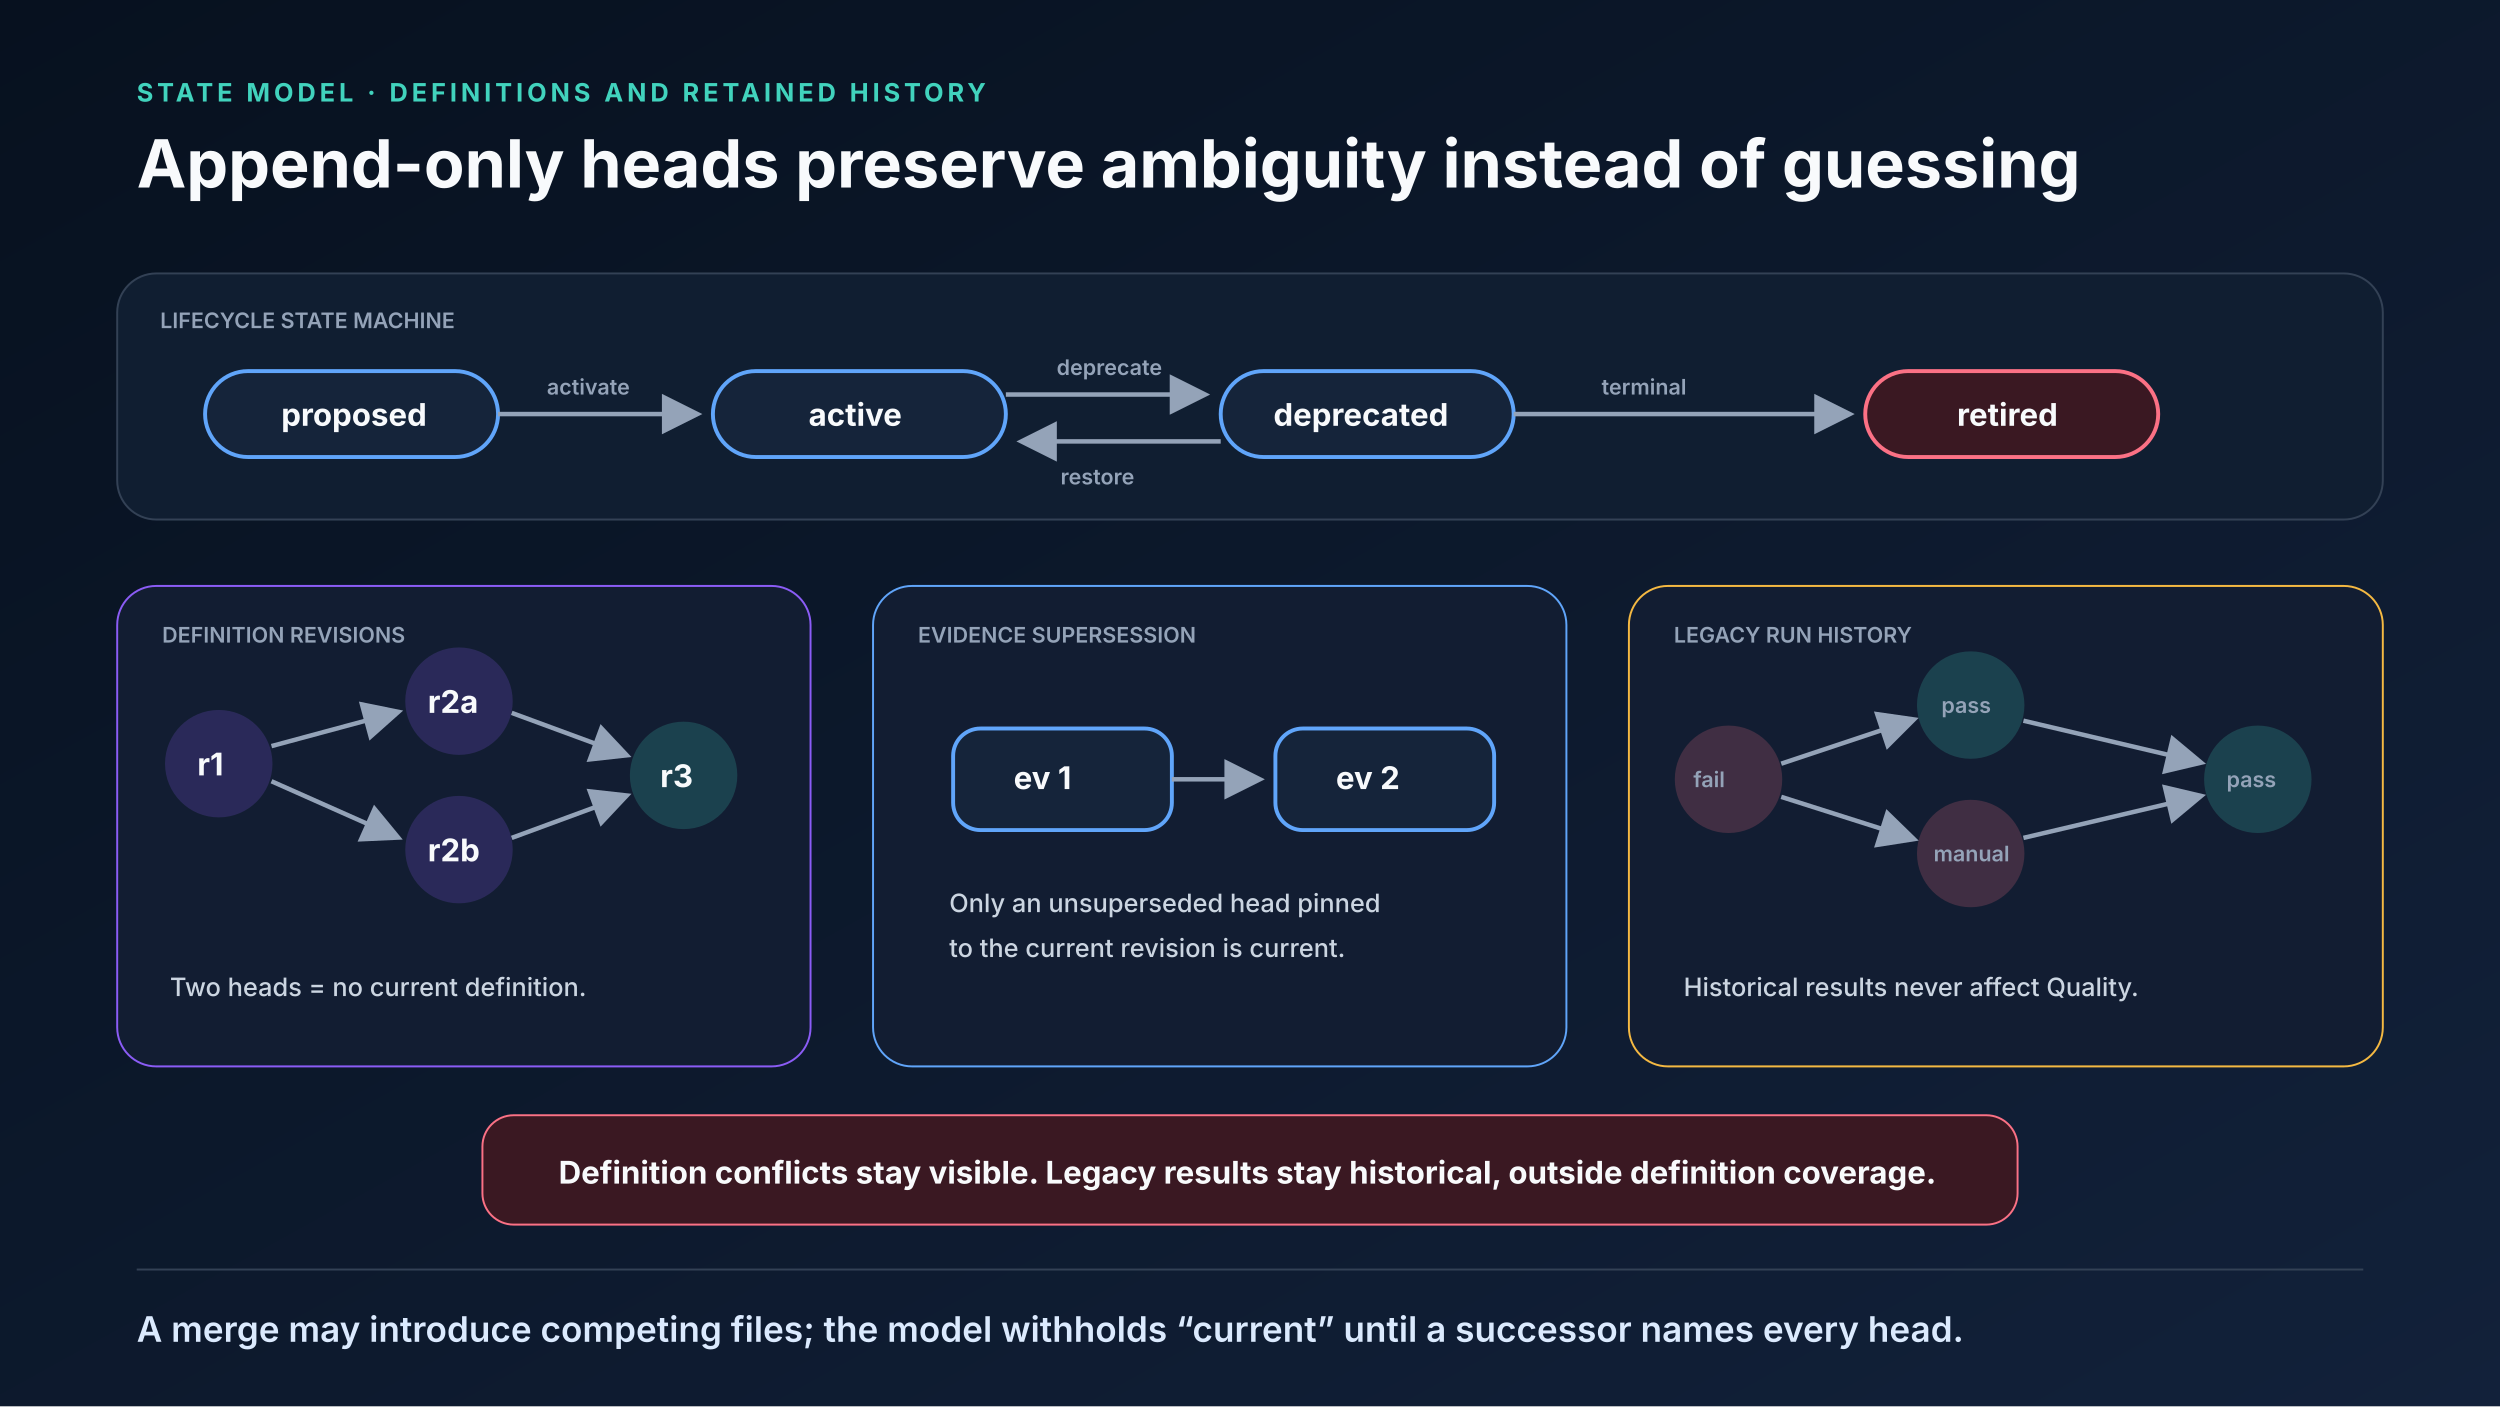
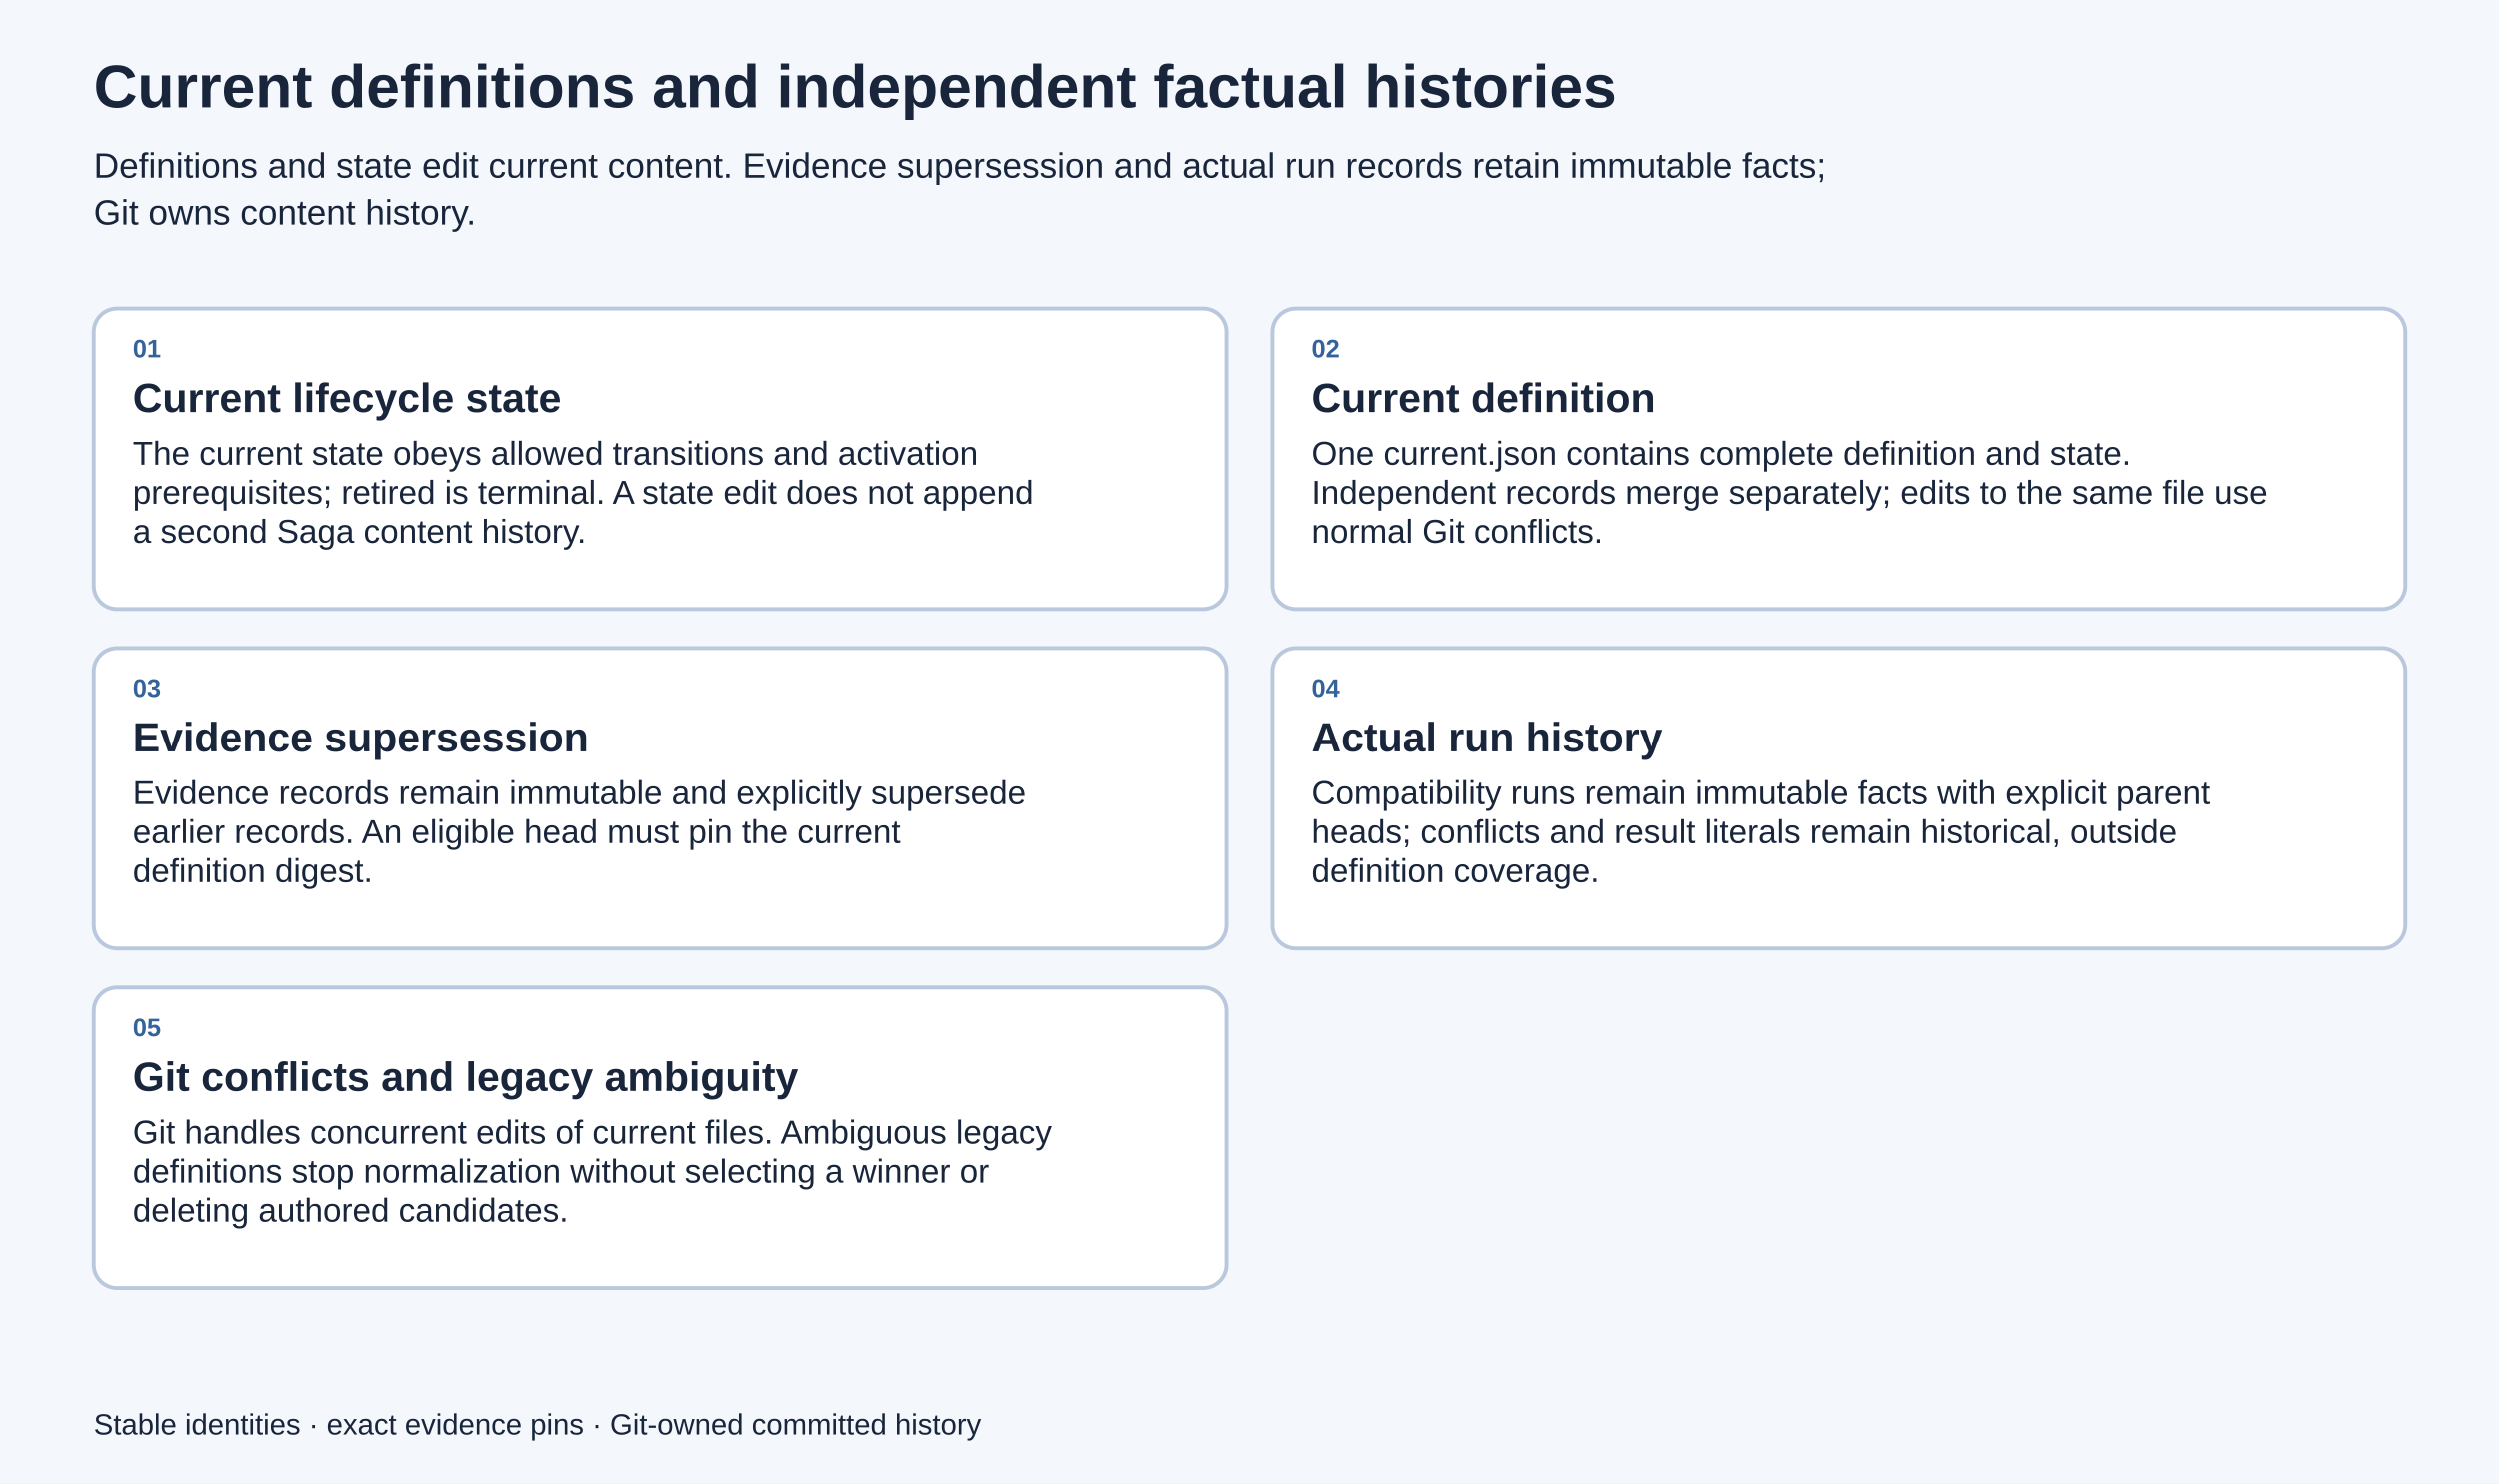
- <svg xmlns="http://www.w3.org/2000/svg" width="1280" height="720" viewBox="0 0 1280 720">
-   <defs>
-     <linearGradient id="bg" x1="0" y1="0" x2="1" y2="1">
-       <stop stop-color="#07111f" />
-       <stop offset="1" stop-color="#12213a" />
-     </linearGradient>
-     <marker id="arr" markerWidth="9" markerHeight="9" refX="7" refY="4.5" orient="auto">
-       <path d="M0 0 L9 4.5 L0 9Z" fill="#94a3b8" />
-     </marker>
-     <style>.title{font:700 34px -apple-system,BlinkMacSystemFont,'Segoe UI',sans-serif;fill:#f8fafc}.eyebrow{font:700 13px -apple-system,BlinkMacSystemFont,'Segoe UI',sans-serif;fill:#41d3bd;letter-spacing:2px}.h{font:700 16px -apple-system,BlinkMacSystemFont,'Segoe UI',sans-serif;fill:#f8fafc}.b{font:500 13px -apple-system,BlinkMacSystemFont,'Segoe UI',sans-serif;fill:#cbd5e1}.small{font:600 11px -apple-system,BlinkMacSystemFont,'Segoe UI',sans-serif;fill:#94a3b8}.take{font:600 18px -apple-system,BlinkMacSystemFont,'Segoe UI',sans-serif;fill:#dbeafe}.node{fill:#15243a;stroke:#60a5fa;stroke-width:2}.edge{fill:none;stroke:#94a3b8;stroke-width:2.3;marker-end:url(#arr)}</style>
-   </defs>
-   <rect width="1280" height="720" fill="url(#bg)" />
-   <text class="eyebrow" x="70" y="52">STATE MODEL · DEFINITIONS AND RETAINED HISTORY</text>
-   <text class="title" x="70" y="96">Append-only heads preserve ambiguity instead of guessing</text>
+ <svg xmlns="http://www.w3.org/2000/svg" viewBox="0 0 1280 760" role="img" aria-labelledby="title desc">
+   <style>text{font-family:Arial,sans-serif;fill:#18253b}.card{fill:#fff;stroke:#b9c8dc;stroke-width:2}.label{font-size:21px;font-weight:700}.detail{font-size:17px}.eyebrow{font-size:13px;font-weight:700;fill:#34629b}</style>
+   <rect width="1280" height="760" fill="#f4f7fc" />
+   <text x="48" y="55" font-size="31" font-weight="700">Current definitions and independent factual histories</text>
+   <text x="48" y="91" font-size="18">Definitions and state edit current content. Evidence supersession and actual run records retain immutable facts;</text>
+   <text x="48" y="115" font-size="18">Git owns content history.</text>
  <g id="lifecycle-state">
-     <rect x="60" y="140" width="1160" height="126" rx="20" fill="#101e31" stroke="#334155" />
-     <text class="small" x="82" y="168">LIFECYCLE STATE MACHINE</text>
-     <rect class="node" x="105" y="190" width="150" height="44" rx="22" />
-     <text class="h" x="144" y="218">proposed</text>
-     <rect class="node" x="365" y="190" width="150" height="44" rx="22" />
-     <text class="h" x="414" y="218">active</text>
-     <rect class="node" x="625" y="190" width="150" height="44" rx="22" />
-     <text class="h" x="652" y="218">deprecated</text>
-     <rect x="955" y="190" width="150" height="44" rx="22" fill="#3a1822" stroke="#fb7185" stroke-width="2" />
-     <text class="h" x="1002" y="218">retired</text>
-     <path class="edge" d="M255 212 H355" />
-     <path class="edge" d="M515 202 H615" />
-     <path class="edge" d="M625 226 H525" />
-     <path class="edge" d="M775 212 H945" />
-     <text class="small" x="280" y="202">activate</text>
-     <text class="small" x="541" y="192">deprecate</text>
-     <text class="small" x="543" y="248">restore</text>
-     <text class="small" x="820" y="202">terminal</text>
+     <rect class="card" x="48" y="158" width="580" height="154" rx="12" />
+     <text class="eyebrow" x="68" y="183">01</text>
+     <text class="label" x="68" y="211">Current lifecycle state</text>
+     <text class="detail" x="68" y="238">The current state obeys allowed transitions and activation</text>
+     <text class="detail" x="68" y="258">prerequisites; retired is terminal. A state edit does not append</text>
+     <text class="detail" x="68" y="278">a second Saga content history.</text>
  </g>
  <g id="revision-dag">
-     <rect x="60" y="300" width="355" height="246" rx="20" fill="#121d32" stroke="#8b5cf6" />
-     <text class="small" x="83" y="329">DEFINITION REVISIONS</text>
-     <circle cx="112" cy="391" r="27" fill="#8b5cf6" opacity=".2" stroke="#8b5cf6" />
-     <text class="h" x="101" y="397">r1</text>
-     <circle cx="235" cy="359" r="27" fill="#8b5cf6" opacity=".2" stroke="#8b5cf6" />
-     <text class="h" x="219" y="365">r2a</text>
-     <circle cx="235" cy="435" r="27" fill="#8b5cf6" opacity=".2" stroke="#8b5cf6" />
-     <text class="h" x="219" y="441">r2b</text>
-     <circle cx="350" cy="397" r="27" fill="#41d3bd" opacity=".2" stroke="#41d3bd" />
-     <text class="h" x="338" y="403">r3</text>
-     <path class="edge" d="M139 382 L202 365" />
-     <path class="edge" d="M139 400 L202 428" />
-     <path class="edge" d="M262 365 L319 386" />
-     <path class="edge" d="M262 429 L319 408" />
-     <text class="b" x="87" y="510">Two heads = no current definition.</text>
+     <rect class="card" x="652" y="158" width="580" height="154" rx="12" />
+     <text class="eyebrow" x="672" y="183">02</text>
+     <text class="label" x="672" y="211">Current definition</text>
+     <text class="detail" x="672" y="238">One current.json contains complete definition and state.</text>
+     <text class="detail" x="672" y="258">Independent records merge separately; edits to the same file use</text>
+     <text class="detail" x="672" y="278">normal Git conflicts.</text>
  </g>
  <g id="evidence-dag">
-     <rect x="447" y="300" width="355" height="246" rx="20" fill="#121d32" stroke="#60a5fa" />
-     <text class="small" x="470" y="329">EVIDENCE SUPERSESSION</text>
-     <rect class="node" x="488" y="373" width="112" height="52" rx="14" />
-     <text class="h" x="519" y="404">ev 1</text>
-     <rect class="node" x="653" y="373" width="112" height="52" rx="14" />
-     <text class="h" x="684" y="404">ev 2</text>
-     <path class="edge" d="M600 399 H643" />
-     <text class="b" x="486" y="467">Only an unsuperseded head pinned</text>
-     <text class="b" x="486" y="490">to the current revision is current.</text>
+     <rect class="card" x="48" y="332" width="580" height="154" rx="12" />
+     <text class="eyebrow" x="68" y="357">03</text>
+     <text class="label" x="68" y="385">Evidence supersession</text>
+     <text class="detail" x="68" y="412">Evidence records remain immutable and explicitly supersede</text>
+     <text class="detail" x="68" y="432">earlier records. An eligible head must pin the current</text>
+     <text class="detail" x="68" y="452">definition digest.</text>
  </g>
  <g id="run-dag">
-     <rect x="834" y="300" width="386" height="246" rx="20" fill="#121d32" stroke="#f5b942" />
-     <text class="small" x="857" y="329">LEGACY RUN HISTORY</text>
-     <circle cx="885" cy="399" r="27" fill="#fb7185" opacity=".2" stroke="#fb7185" />
-     <text class="small" x="867" y="403">fail</text>
-     <circle cx="1009" cy="361" r="27" fill="#41d3bd" opacity=".2" stroke="#41d3bd" />
-     <text class="small" x="994" y="365">pass</text>
-     <circle cx="1009" cy="437" r="27" fill="#fb7185" opacity=".2" stroke="#fb7185" />
-     <text class="small" x="990" y="441">manual</text>
-     <circle cx="1156" cy="399" r="27" fill="#41d3bd" opacity=".2" stroke="#41d3bd" />
-     <text class="small" x="1140" y="403">pass</text>
-     <path class="edge" d="M912 391 L978 369" />
-     <path class="edge" d="M912 408 L978 429" />
-     <path class="edge" d="M1036 369 L1125 390" />
-     <path class="edge" d="M1036 429 L1125 408" />
-     <text class="b" x="862" y="510">Historical results never affect Quality.</text>
+     <rect class="card" x="652" y="332" width="580" height="154" rx="12" />
+     <text class="eyebrow" x="672" y="357">04</text>
+     <text class="label" x="672" y="385">Actual run history</text>
+     <text class="detail" x="672" y="412">Compatibility runs remain immutable facts with explicit parent</text>
+     <text class="detail" x="672" y="432">heads; conflicts and result literals remain historical, outside</text>
+     <text class="detail" x="672" y="452">definition coverage.</text>
  </g>
  <g id="conflict-rule">
-     <rect x="247" y="571" width="786" height="56" rx="16" fill="#3a1822" stroke="#fb7185" />
-     <text class="h" x="286" y="606">Definition conflicts stay visible. Legacy results stay historical, outside definition coverage.</text>
+     <rect class="card" x="48" y="506" width="580" height="154" rx="12" />
+     <text class="eyebrow" x="68" y="531">05</text>
+     <text class="label" x="68" y="559">Git conflicts and legacy ambiguity</text>
+     <text class="detail" x="68" y="586">Git handles concurrent edits of current files. Ambiguous legacy</text>
+     <text class="detail" x="68" y="606">definitions stop normalization without selecting a winner or</text>
+     <text class="detail" x="68" y="626">deleting authored candidates.</text>
  </g>
-   <line x1="70" y1="650" x2="1210" y2="650" stroke="#334155" />
-   <text class="take" x="70" y="687">A merge may introduce competing files; the model withholds “current” until a successor names every head.</text>
+   <text x="48" y="735" font-size="15">Stable identities · exact evidence pins · Git-owned committed history</text>
</svg>
